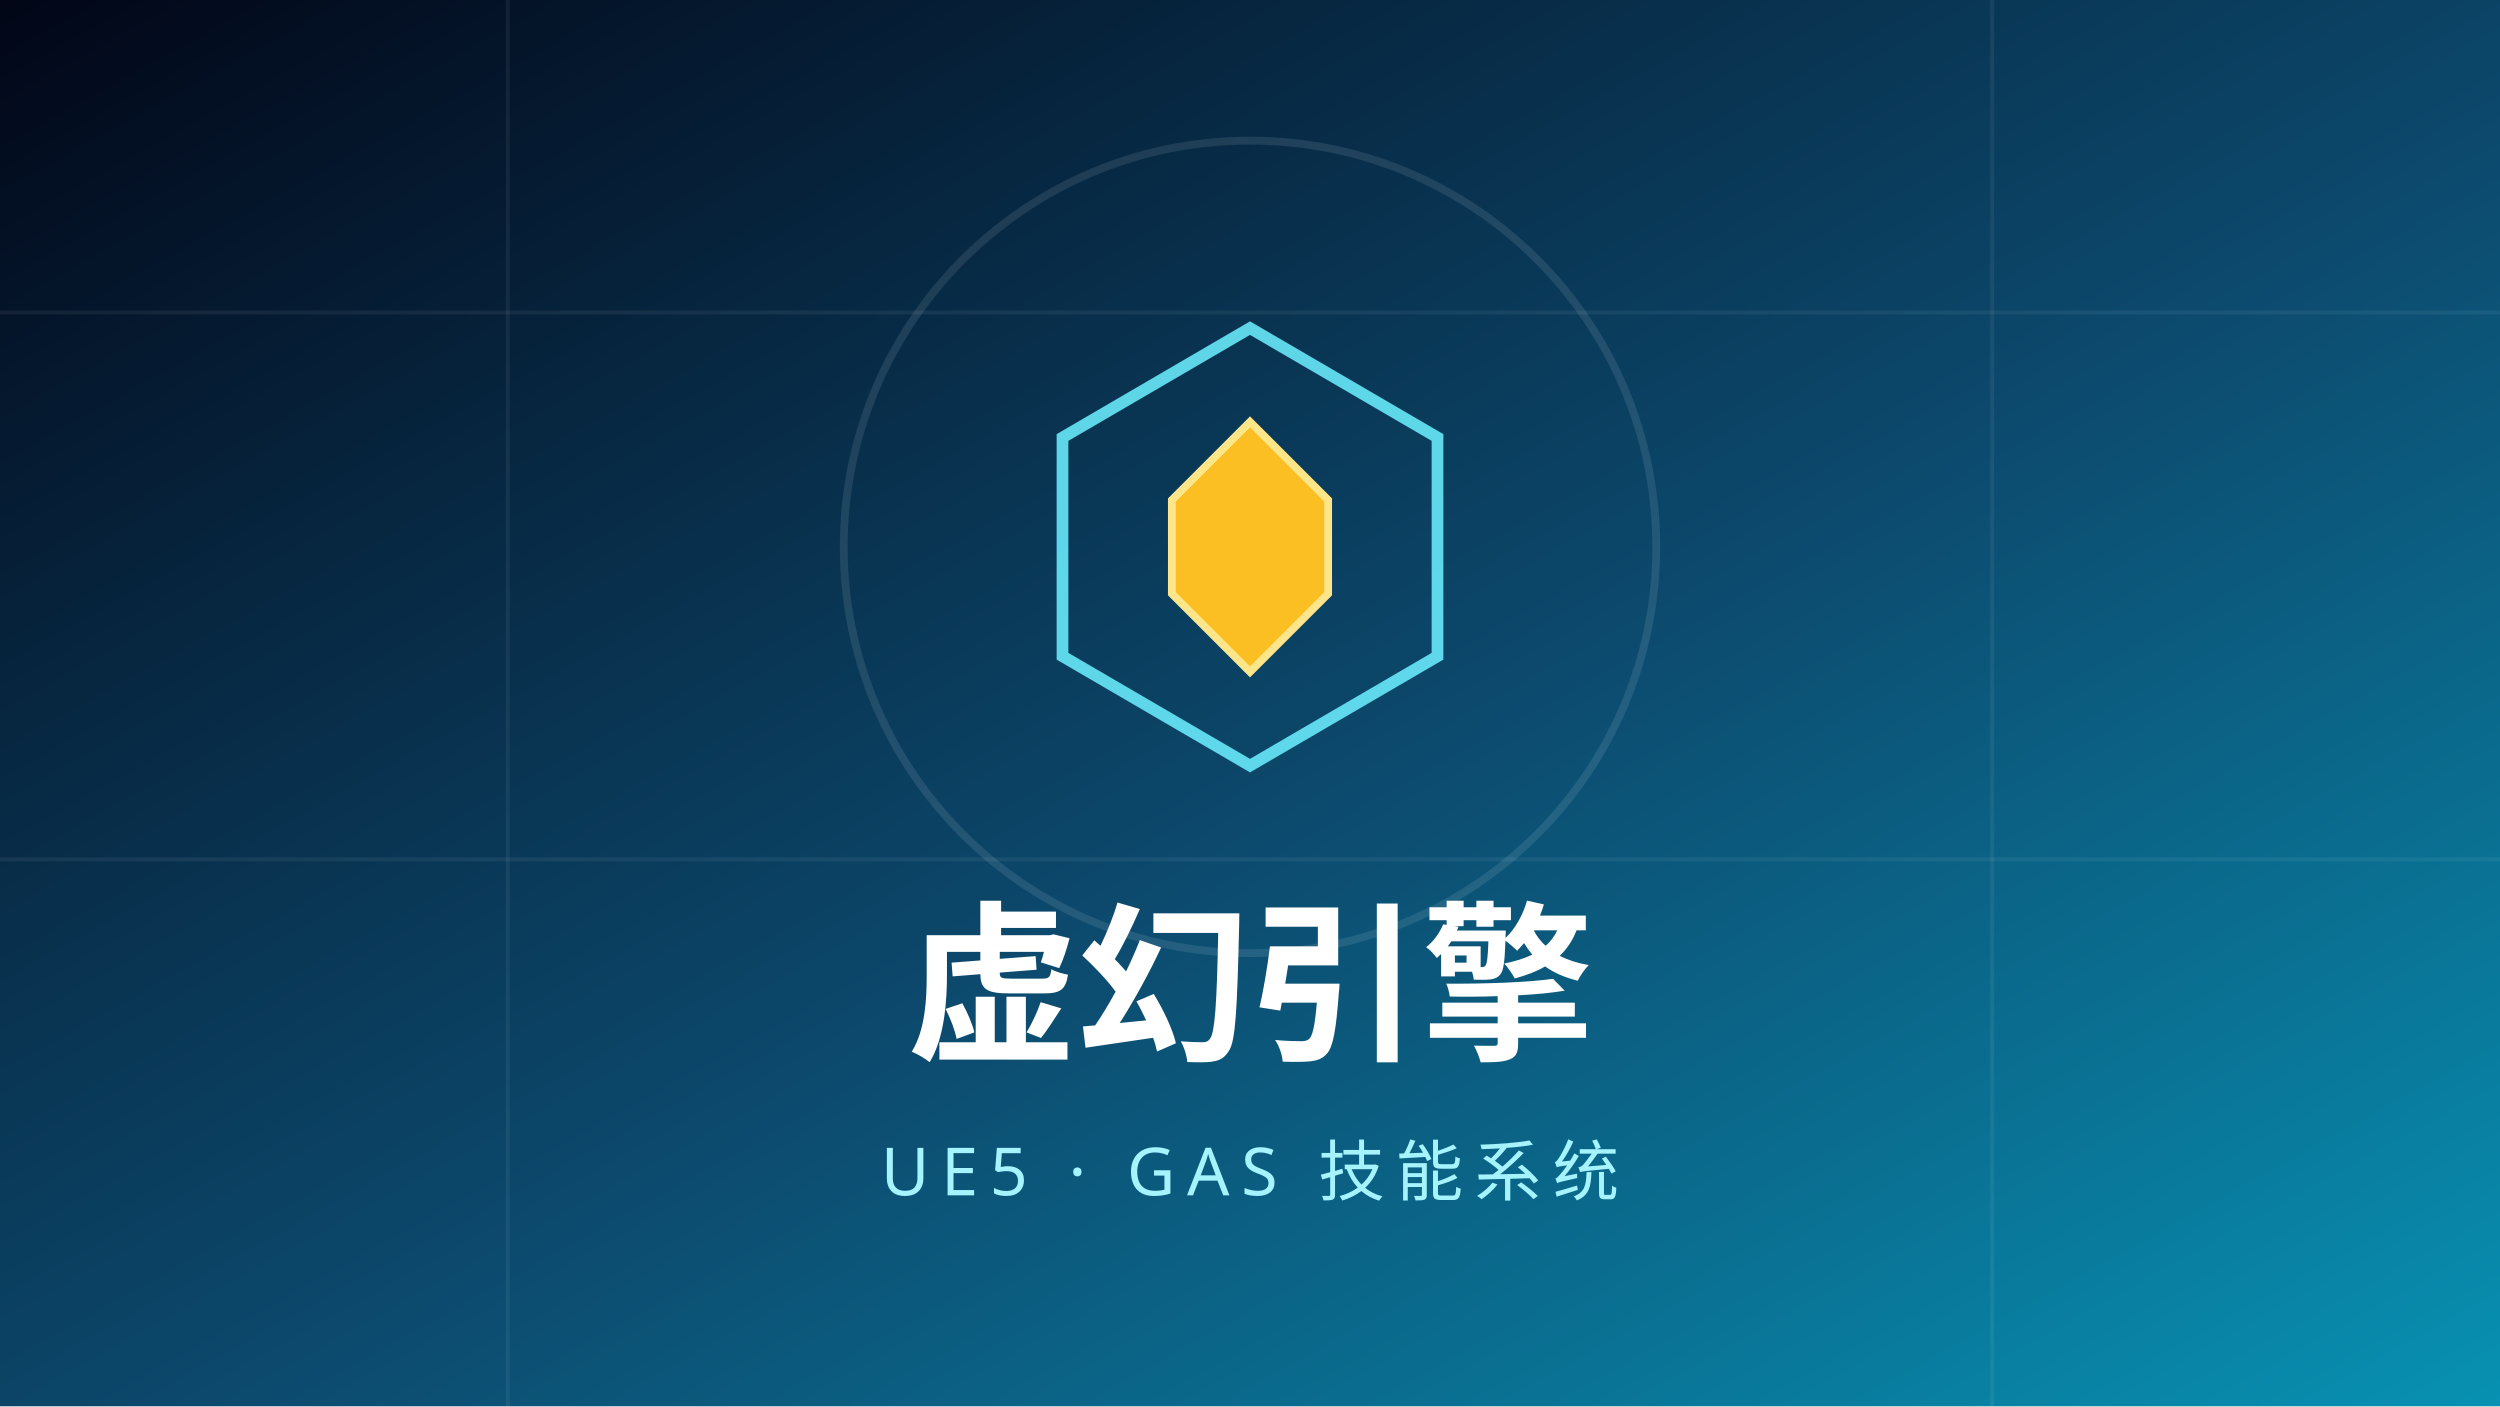
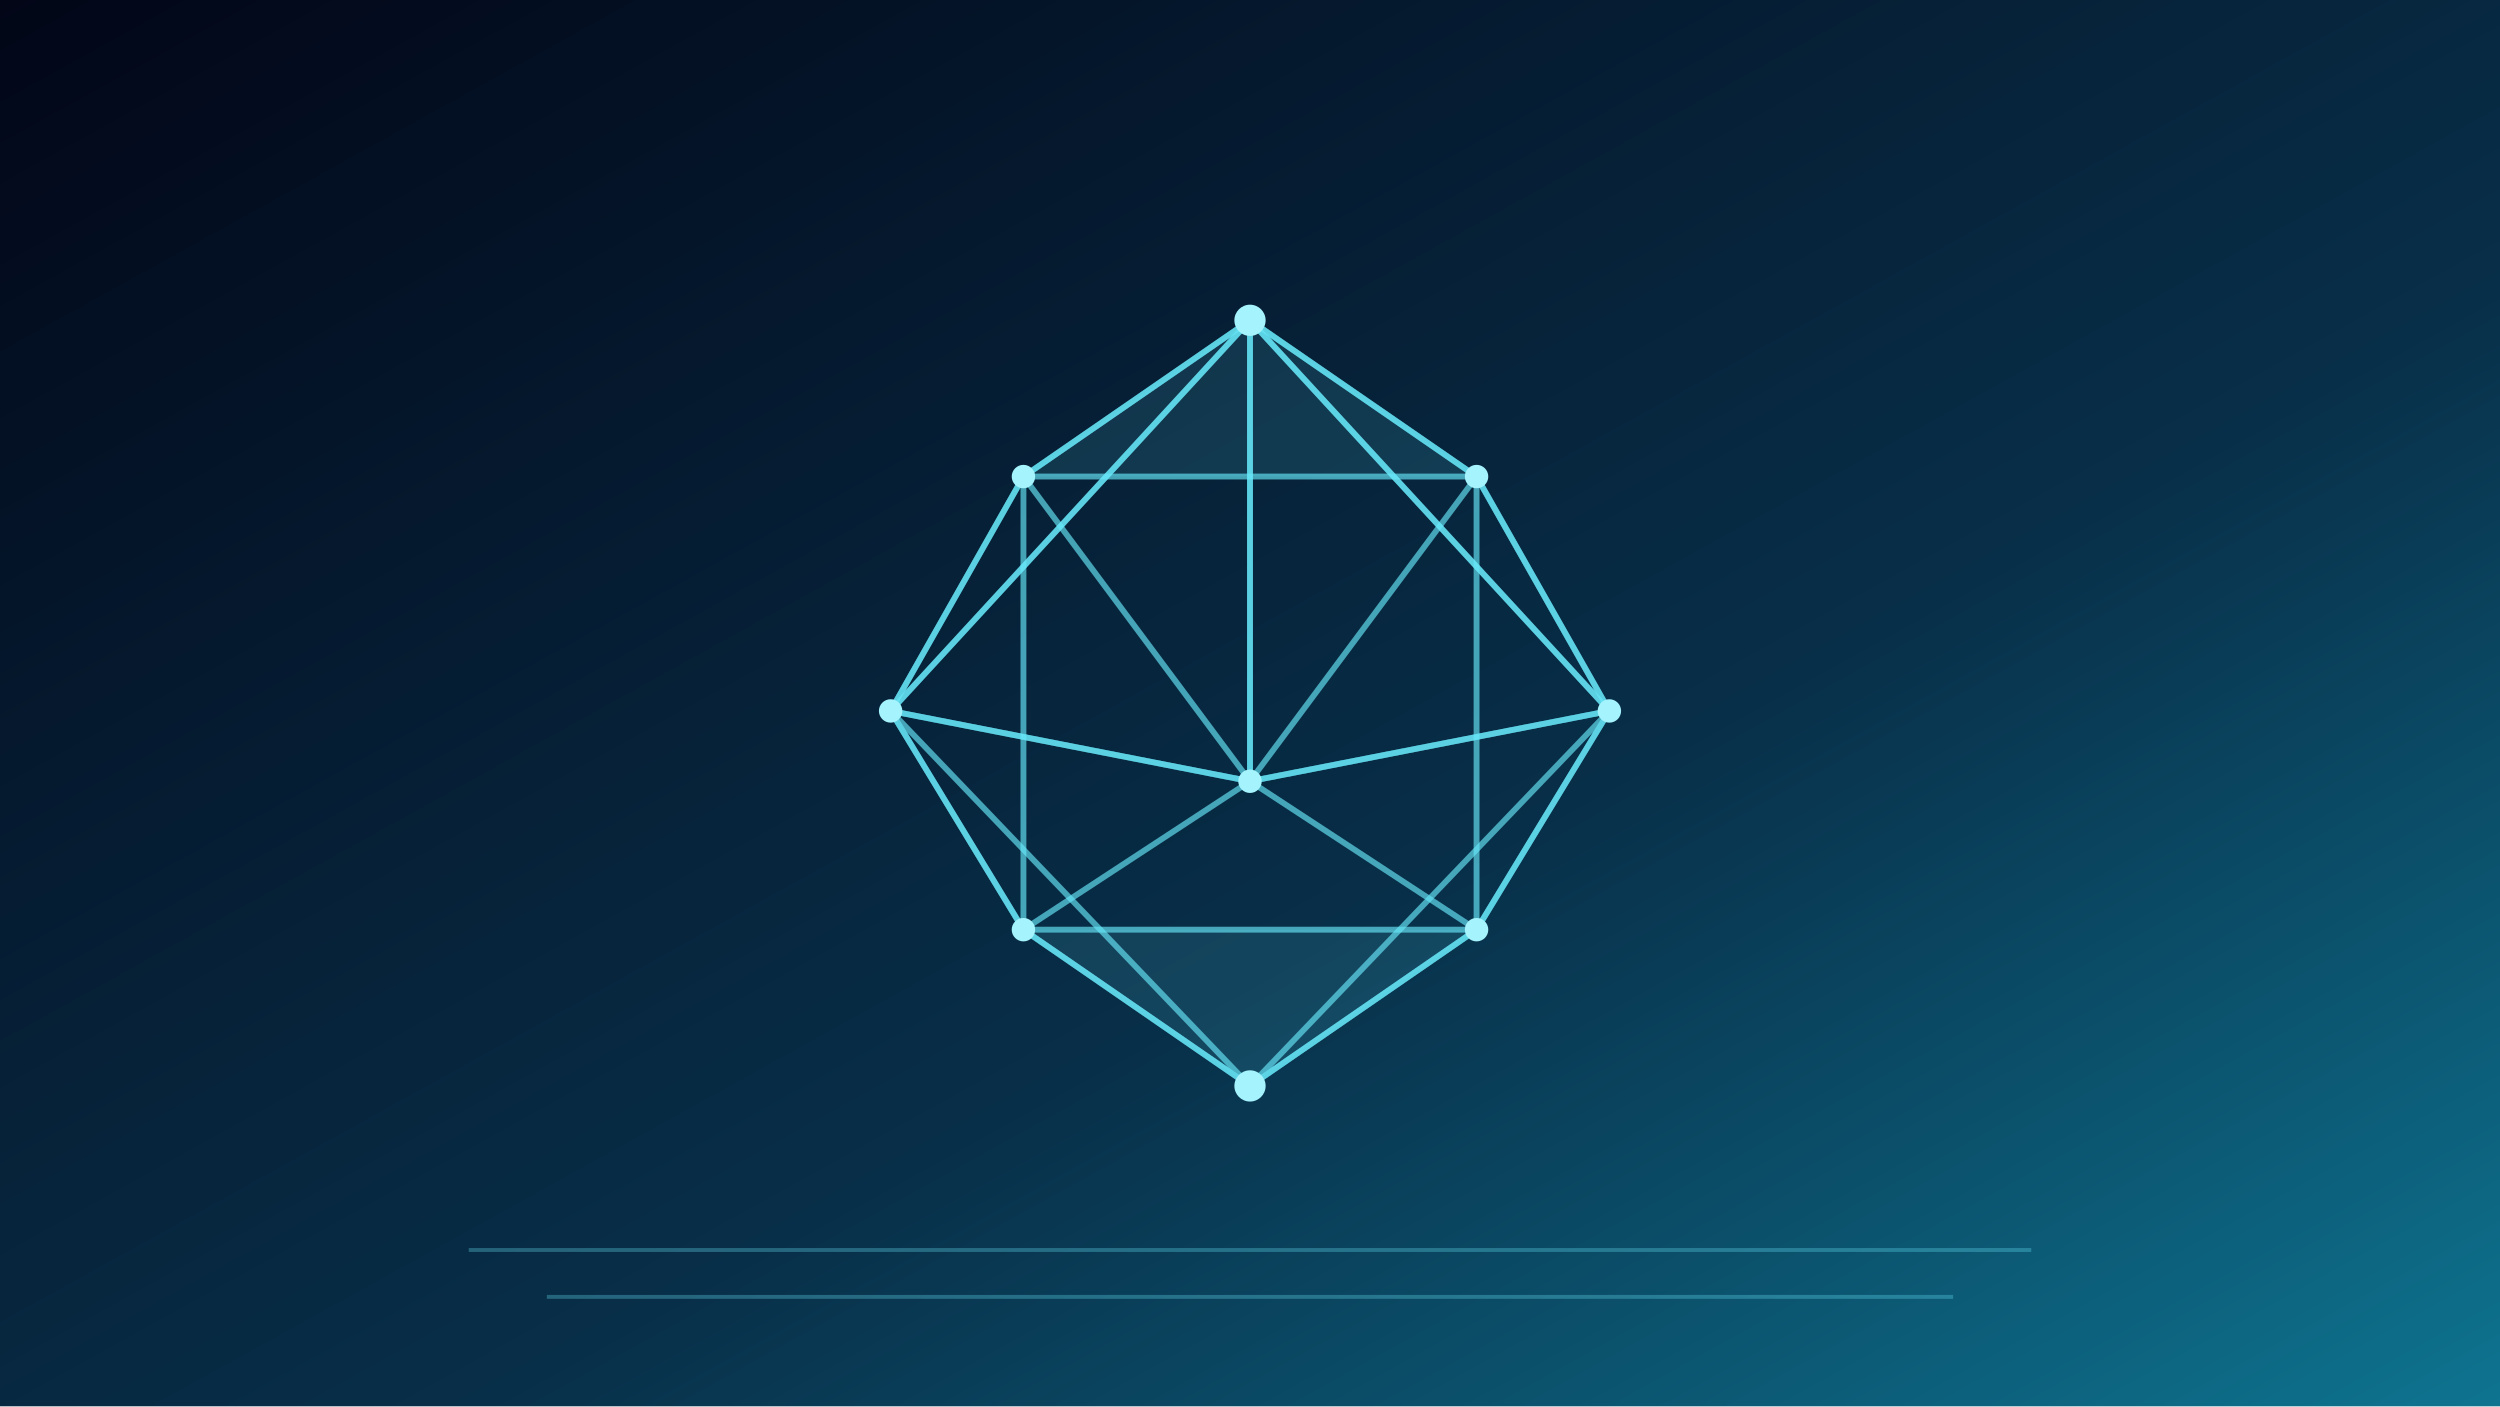
<svg xmlns="http://www.w3.org/2000/svg" width="640" height="360" viewBox="0 0 640 360">
  <defs>
    <linearGradient id="bg" x1="0" y1="0" x2="1" y2="1">
      <stop offset="0" stop-color="#020617" />
-       <stop offset="0.55" stop-color="#0c4a6e" />
-       <stop offset="1" stop-color="#0891b2" />
+       <stop offset="0.6" stop-color="#082f49" />
+       <stop offset="1" stop-color="#0e7490" />
    </linearGradient>
  </defs>
  <rect width="640" height="360" fill="url(#bg)" />
-   <g stroke="#ffffff" stroke-opacity="0.06" stroke-width="1">
-     <line x1="0" y1="80" x2="640" y2="80" />
-     <line x1="0" y1="220" x2="640" y2="220" />
-     <line x1="130" y1="0" x2="130" y2="360" />
-     <line x1="510" y1="0" x2="510" y2="360" />
+   <g stroke="#67e8f9" stroke-width="1.5" stroke-opacity="0.65" fill="none">
+     <path d="M320 82 L262 122 L378 122 Z" />
+     <path d="M320 82 L378 122 L412 182 Z" />
+     <path d="M320 82 L262 122 L228 182 Z" />
+     <path d="M262 122 L228 182 L262 238 Z" />
+     <path d="M378 122 L412 182 L378 238 Z" />
+     <path d="M320 82 L228 182 L320 200 Z" />
+     <path d="M320 82 L412 182 L320 200 Z" />
+     <path d="M320 278 L262 238 L378 238 Z" />
+     <path d="M320 278 L228 182 L262 238 Z" />
+     <path d="M320 278 L412 182 L378 238 Z" />
+     <path d="M228 182 L320 200 L412 182" />
+     <path d="M262 122 L320 200 L262 238" />
+     <path d="M378 122 L320 200 L378 238" />
  </g>
-   <circle cx="320" cy="140" r="104" fill="none" stroke="#ffffff" stroke-opacity="0.10" stroke-width="2" />
-   <g>
-     <polygon points="320,84 368,112 368,168 320,196 272,168 272,112" fill="none" stroke="#67e8f9" stroke-width="3" stroke-opacity="0.9" />
-     <polygon points="320,108 340,128 340,152 320,172 300,152 300,128" fill="#fbbf24" stroke="#fde68a" stroke-width="2" />
+   <g fill="#67e8f9" fill-opacity="0.12" stroke="none">
+     <path d="M320 82 L262 122 L378 122 Z" />
+     <path d="M320 278 L262 238 L378 238 Z" />
  </g>
-   <text x="320" y="268" font-size="44" font-weight="bold" fill="#ffffff" text-anchor="middle" font-family="system-ui, -apple-system, 'Microsoft YaHei', sans-serif">虚幻引擎</text>
-   <text x="320" y="306" font-size="17" fill="#a5f3fc" text-anchor="middle" font-family="system-ui, sans-serif" letter-spacing="3">UE5 · GAS 技能系统</text>
+   <g fill="#a5f3fc">
+     <circle cx="320" cy="82" r="4" />
+     <circle cx="320" cy="278" r="4" />
+     <circle cx="262" cy="122" r="3" />
+     <circle cx="378" cy="122" r="3" />
+     <circle cx="228" cy="182" r="3" />
+     <circle cx="412" cy="182" r="3" />
+     <circle cx="262" cy="238" r="3" />
+     <circle cx="378" cy="238" r="3" />
+     <circle cx="320" cy="200" r="3" />
+   </g>
+   <g stroke="#67e8f9" stroke-opacity="0.3">
+     <line x1="120" y1="320" x2="520" y2="320" />
+     <line x1="140" y1="332" x2="500" y2="332" />
+   </g>
</svg>
